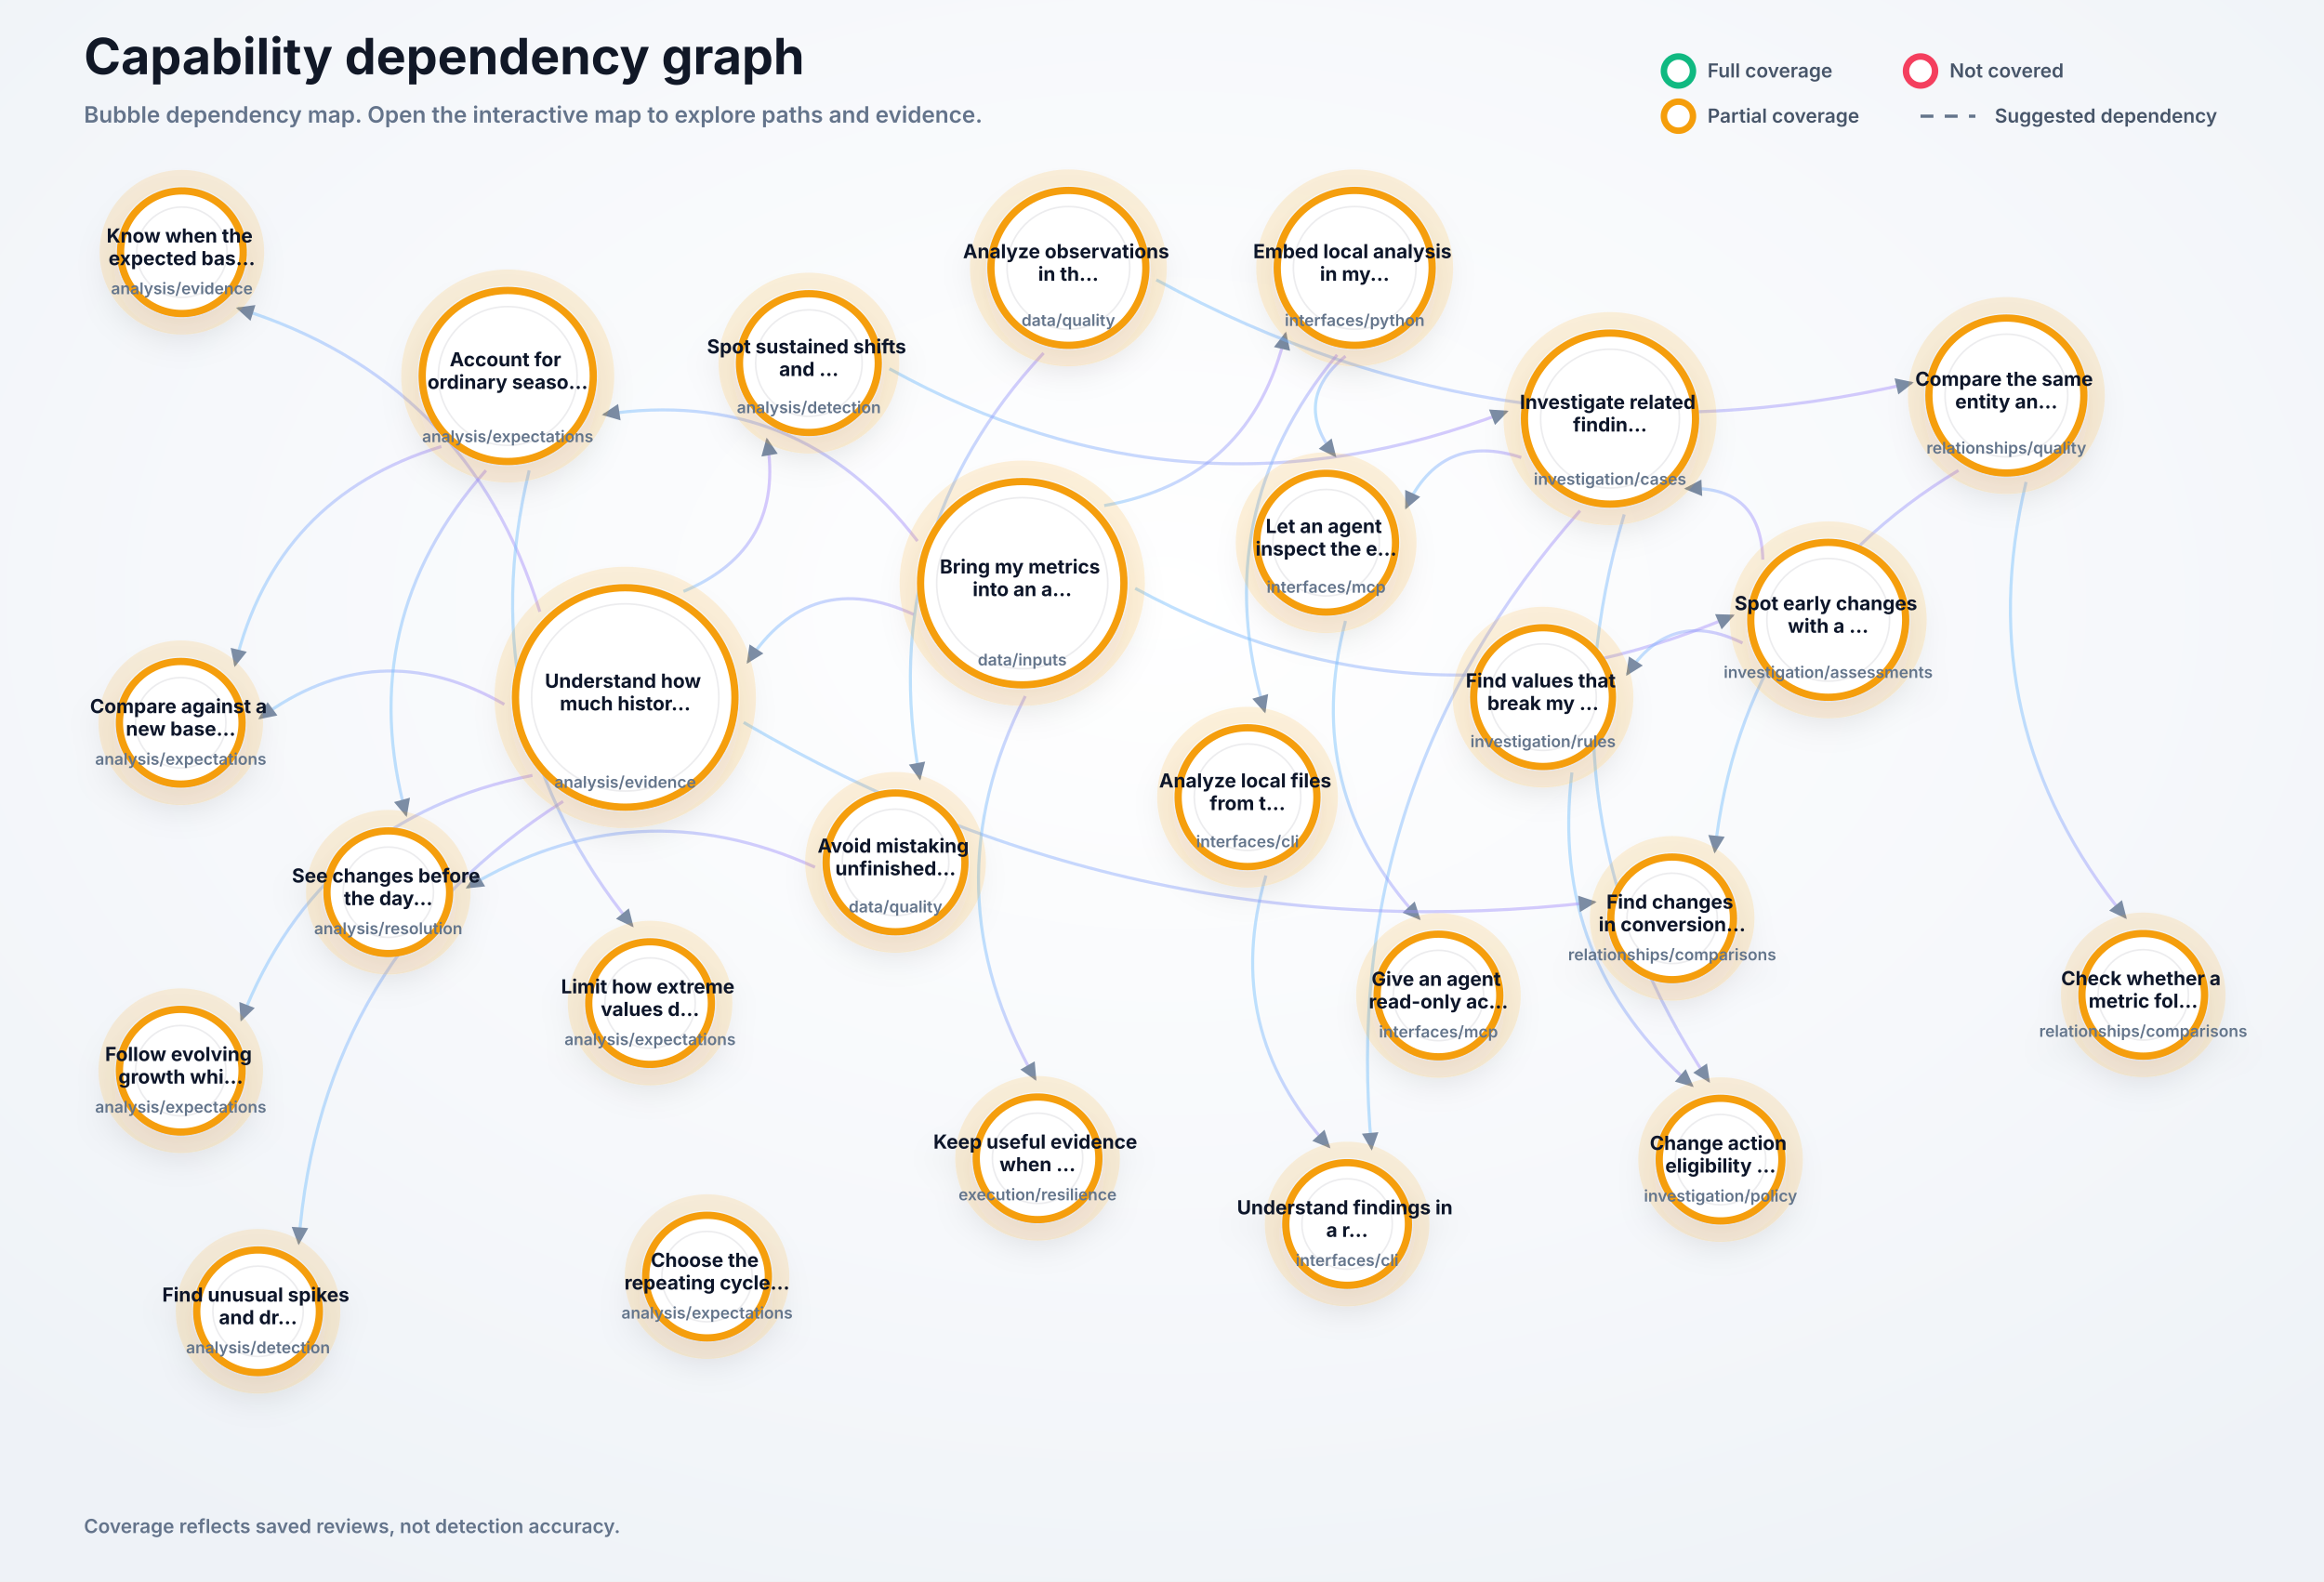
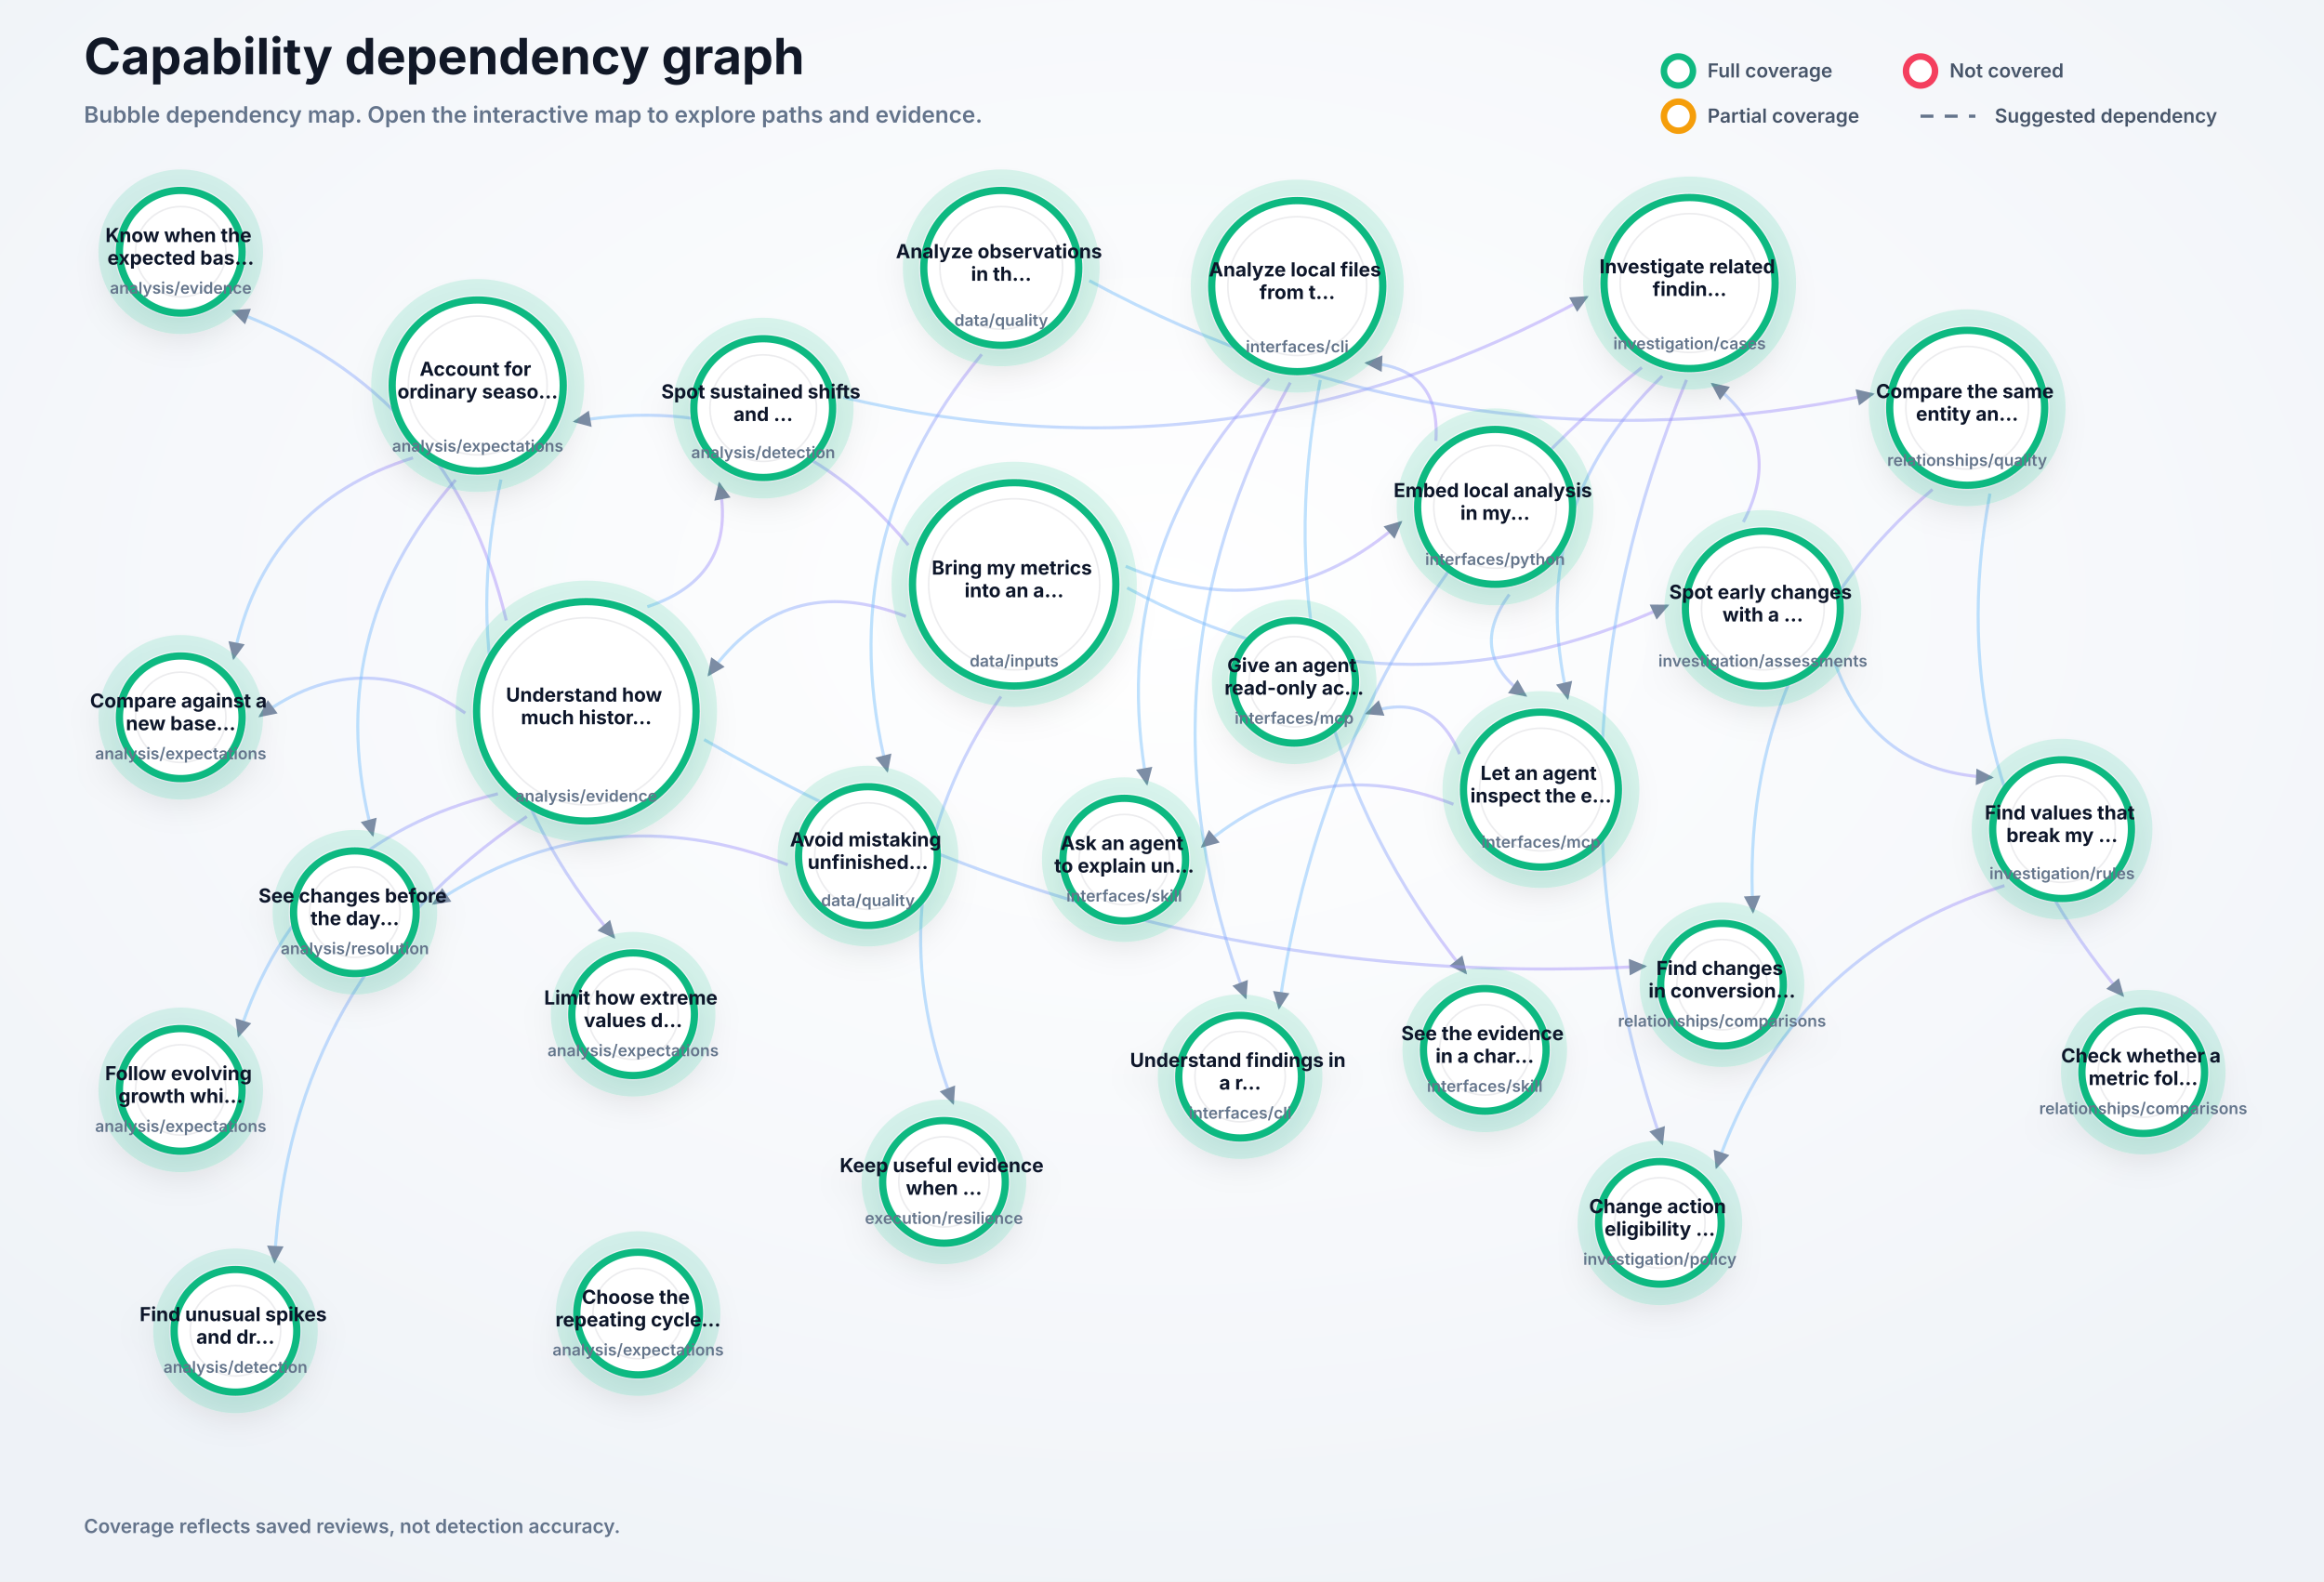
<svg xmlns="http://www.w3.org/2000/svg" width="1440" height="980" viewBox="0 0 1440 980" role="img" aria-labelledby="title desc">
  <defs>
    <radialGradient id="backdrop" cx="50%" cy="38%" r="72%">
      <stop offset="0%" stop-color="#ffffff" />
      <stop offset="58%" stop-color="#f6f8fb" />
      <stop offset="100%" stop-color="#eef2f7" />
    </radialGradient>
    <linearGradient id="link-gradient" x1="0" x2="1">
      <stop offset="0%" stop-color="#74c0fc" />
      <stop offset="100%" stop-color="#a78bfa" />
    </linearGradient>
    <filter id="shadow" x="-40%" y="-40%" width="180%" height="180%">
      <feDropShadow dx="0" dy="10" stdDeviation="10" flood-color="#0f172a" flood-opacity="0.12" />
    </filter>
    <filter id="soft-glow" x="-35%" y="-35%" width="170%" height="170%">
      <feGaussianBlur stdDeviation="5" result="blur" />
      <feMerge>
        <feMergeNode in="blur" />
        <feMergeNode in="SourceGraphic" />
      </feMerge>
    </filter>
    <marker id="arrow" markerWidth="7" markerHeight="7" refX="6" refY="3.5" orient="auto">
      <path d="M0.8,0.8 L6.6,3.5 L0.8,6.2 z" fill="#7c8da5" />
    </marker>
  </defs>
  <style>
    svg { font-family: Inter, ui-sans-serif, system-ui, -apple-system, BlinkMacSystemFont, "Segoe UI", sans-serif; overflow: hidden; }
    .chrome-title { font-size: 31px; font-weight: 740; fill: #111827; letter-spacing: 0; }
    .chrome-subtitle { font-size: 14px; font-weight: 560; fill: #64748b; }
    .legend text { font-size: 12px; font-weight: 620; fill: #475569; }
    .legend circle { stroke-width: 4; fill: #ffffff; }
    .control-label { font-size: 11px; font-weight: 650; fill: #475569; text-transform: uppercase; }
    .control-value { font-size: 11px; font-weight: 560; fill: #64748b; }
    .slider-track { stroke: #cbd5e1; stroke-width: 8; stroke-linecap: round; }
    .slider-fill { stroke: #7dd3fc; stroke-width: 8; stroke-linecap: round; }
    .slider-knob { fill: #ffffff; stroke: #0ea5e9; stroke-width: 3; filter: url(#shadow); cursor: ew-resize; }
    .scope-select-wrap { color: #475569; font-family: Inter, ui-sans-serif, system-ui, -apple-system, BlinkMacSystemFont, "Segoe UI", sans-serif; }
    .scope-select-wrap label { display: block; margin-bottom: 7px; font-size: 11px; font-weight: 650; text-transform: uppercase; }
    .scope-select-wrap select { width: 202px; height: 34px; border: 1px solid #cbd5e1; border-radius: 7px; background: rgba(255,255,255,0.9); color: #0f172a; font: 600 12px Inter, ui-sans-serif, system-ui, sans-serif; padding: 0 10px; box-shadow: 0 8px 20px rgba(15,23,42,0.08); }
    .link { fill: none; stroke: url(#link-gradient); stroke-width: 1.9; stroke-opacity: 0.46; marker-end: url(#arrow); transition: stroke-opacity 160ms ease, stroke-width 160ms ease; }
    .link.suggested { stroke: #64748b; stroke-dasharray: 8 7; stroke-opacity: 0.58; }
    .link.active { stroke-opacity: 0.9; stroke-width: 3; filter: url(#soft-glow); }
    .node { cursor: grab; filter: url(#shadow); transition: opacity 160ms ease; }
    .node:active { cursor: grabbing; }
    .node.dimmed, .link.dimmed { opacity: 0.18; }
    .node-halo { fill: transparent; stroke-width: 10; stroke-opacity: 0.14; }
    .node-ring { fill: #ffffff; stroke-width: 4.5; }
    .node-core { fill: #ffffff; stroke: rgba(15, 23, 42, 0.08); stroke-width: 1; }
    .node text { text-anchor: middle; pointer-events: none; }
    .node .label { font-size: 12px; font-weight: 720; fill: #0f172a; }
    .node .meta { font-size: 10px; font-weight: 590; fill: #64748b; text-transform: uppercase; }
    .full .node-ring, .full.legend-dot { stroke: #10b981; }
    .full .node-halo { stroke: #10b981; }
    .partial .node-ring, .partial.legend-dot { stroke: #f59e0b; }
    .partial .node-halo { stroke: #f59e0b; }
    .uncovered .node-ring, .uncovered.legend-dot { stroke: #f43f5e; }
    .uncovered .node-halo { stroke: #f43f5e; }
    .detail-card { fill: rgba(255,255,255,0.92); stroke: rgba(148,163,184,0.6); filter: url(#shadow); }
    .detail-title { font-size: 15px; font-weight: 720; fill: #111827; }
    .detail-line { font-size: 12px; font-weight: 560; fill: #475569; }
    .drag-note { font-size: 12px; font-weight: 590; fill: #64748b; }
    .node { cursor: default; }
</style>
  <rect width="1440" height="980" fill="url(#backdrop)" />
  <g transform="translate(52 46)">
    <text class="chrome-title">Capability dependency graph</text>
    <text class="chrome-subtitle" y="30">Bubble dependency map. Open the interactive map to explore paths and evidence.</text>
  </g>
  <g class="legend" transform="translate(1040 44)">
    <circle class="full legend-dot" cx="0" cy="0" r="9" />
    <text x="18" y="4">Full coverage</text>
    <circle class="partial legend-dot" cx="0" cy="28" r="9" />
    <text x="18" y="32">Partial coverage</text>
    <circle class="uncovered legend-dot" cx="150" cy="0" r="9" />
    <text x="168" y="4">Not covered</text>
    <line x1="150" y1="28" x2="184" y2="28" stroke="#64748b" stroke-width="2" stroke-dasharray="8 7" />
    <text x="196" y="32">Suggested dependency</text>
  </g>
  <g id="graph">
    <g id="links">
-       <path class="link committed" d="M566.2,380.8 Q502.0,351.3 463.3,410.4" />
-       <path class="link committed" d="M568.5,335.3 Q494.4,238.7 374.0,256.9" />
-       <path class="link committed" d="M1092.3,346.8 Q1090.9,300.5 1044.6,302.8" />
-       <path class="link committed" d="M551.1,228.5 Q736.2,331.1 933.7,255.0" />
-       <path class="link committed" d="M684.2,313.3 Q775.6,297.0 796.6,206.6" />
-       <path class="link committed" d="M703.4,364.6 Q884.5,462.9 1073.8,381.4" />
-       <path class="link committed" d="M716.5,173.4 Q938.4,294.5 1184.7,237.2" />
-       <path class="link committed" d="M423.5,366.5 Q486.7,339.9 475.2,272.3" />
-       <path class="link committed" d="M646.6,218.8 Q542.0,331.4 570.0,482.6" />
-       <path class="link committed" d="M828.5,219.9 Q747.1,318.5 783.7,441.0" />
-       <path class="link committed" d="M833.7,220.7 Q799.9,248.5 827.3,282.6" />
-       <path class="link committed" d="M942.6,283.5 Q893.1,267.4 871.2,314.7" />
-       <path class="link committed" d="M1079.7,398.5 Q1035.3,376.4 1008.2,417.9" />
-       <path class="link committed" d="M348.9,496.6 Q198.5,592.6 185.1,770.5" />
-       <path class="link committed" d="M334.5,379.1 Q290.6,235.6 147.3,191.0" />
-       <path class="link committed" d="M329.9,480.5 Q198.1,506.7 149.5,632.0" />
-       <path class="link committed" d="M327.9,291.5 Q290.0,448.5 391.9,573.8" />
-       <path class="link committed" d="M273.5,276.7 Q170.9,308.0 145.6,412.3" />
-       <path class="link committed" d="M312.5,436.5 Q233.9,391.2 160.9,445.1" />
-       <path class="link committed" d="M505.0,537.4 Q393.9,487.1 289.5,550.0" />
-       <path class="link committed" d="M301.1,291.5 Q218.8,385.0 251.7,505.2" />
-       <path class="link committed" d="M635.3,431.4 Q574.3,551.8 641.6,668.8" />
-       <path class="link committed" d="M784.4,542.6 Q756.4,637.8 823.6,710.8" />
-       <path class="link committed" d="M979.0,316.5 Q828.9,486.3 849.9,711.9" />
-       <path class="link committed" d="M833.7,384.8 Q806.1,489.7 879.5,569.4" />
-       <path class="link committed" d="M974.0,478.7 Q959.7,595.6 1048.6,672.9" />
-       <path class="link committed" d="M1006.4,318.8 Q950.0,506.8 1058.9,670.1" />
-       <path class="link committed" d="M1213.5,291.5 Q1079.7,372.4 1062.5,527.8" />
-       <path class="link committed" d="M460.8,447.7 Q705.9,591.4 988.2,559.0" />
-       <path class="link committed" d="M1255.4,298.7 Q1219.4,449.0 1317.1,568.7" />
+       <path class="link committed" d="M561.3,382.0 Q486.0,352.4 439.1,418.3" />
+       <path class="link committed" d="M562.8,337.8 Q481.5,239.6 356.0,261.2" />
+       <path class="link committed" d="M889.7,273.2 Q892.7,227.0 846.5,224.9" />
+       <path class="link committed" d="M1080.2,323.5 Q1106.9,272.5 1060.9,237.9" />
+       <path class="link committed" d="M522.5,246.2 Q765.0,304.3 983.4,184.0" />
+       <path class="link committed" d="M935.2,368.4 Q908.7,404.9 945.4,431.1" />
+       <path class="link committed" d="M1030.0,233.0 Q944.2,316.3 971.4,432.7" />
+       <path class="link committed" d="M697.5,350.9 Q791.5,390.9 868.1,323.5" />
+       <path class="link committed" d="M698.4,364.3 Q863.1,453.3 1033.3,375.2" />
+       <path class="link committed" d="M674.9,173.9 Q904.8,298.1 1160.5,244.2" />
+       <path class="link committed" d="M401.1,376.0 Q457.2,357.5 445.7,299.6" />
+       <path class="link committed" d="M608.3,219.6 Q513.4,333.9 549.8,477.8" />
+       <path class="link committed" d="M1136.6,409.8 Q1160.8,479.1 1234.3,481.8" />
+       <path class="link committed" d="M326.4,506.0 Q179.1,604.9 170.1,782.0" />
+       <path class="link committed" d="M313.7,384.5 Q280.3,243.4 144.4,192.7" />
+       <path class="link committed" d="M308.5,491.9 Q185.9,521.7 147.8,642.0" />
+       <path class="link committed" d="M310.4,297.2 Q275.3,456.4 380.5,580.9" />
+       <path class="link committed" d="M255.9,283.7 Q163.3,312.7 144.7,408.0" />
+       <path class="link committed" d="M288.3,441.9 Q224.0,397.6 161.0,443.8" />
+       <path class="link committed" d="M488.1,535.9 Q372.1,490.7 268.6,560.0" />
+       <path class="link committed" d="M282.3,297.4 Q197.9,393.8 231.0,517.6" />
+       <path class="link committed" d="M620.2,431.6 Q538.8,549.8 590.6,683.7" />
+       <path class="link committed" d="M799.5,237.1 Q697.5,421.4 771.9,618.3" />
+       <path class="link committed" d="M1017.3,227.7 Q826.6,381.8 792.5,624.6" />
+       <path class="link committed" d="M904.4,467.3 Q887.7,427.2 846.8,442.1" />
+       <path class="link committed" d="M786.5,234.7 Q684.6,341.0 710.7,485.8" />
+       <path class="link committed" d="M900.6,498.4 Q814.9,465.0 744.9,524.6" />
+       <path class="link committed" d="M818.1,235.5 Q778.0,440.2 908.3,603.0" />
+       <path class="link committed" d="M1242.0,548.8 Q1108.8,591.3 1063.5,723.5" />
+       <path class="link committed" d="M1045.0,235.4 Q947.5,469.3 1030.0,708.8" />
+       <path class="link committed" d="M1197.4,303.3 Q1077.4,406.9 1086.2,565.1" />
+       <path class="link committed" d="M436.3,458.3 Q706.7,616.0 1019.4,598.8" />
+       <path class="link committed" d="M1233.0,305.9 Q1200.1,481.1 1315.4,617.0" />
    </g>
    <g id="nodes">
-       <g class="node partial" data-capability="analysis/evidence/calibrate-departures" transform="translate(387.4 432.2)">
+       <g class="node full" data-capability="analysis/evidence/calibrate-departures" transform="translate(363.3 440.8)">
        <circle class="node-halo" r="76" />
        <circle class="node-ring" r="68" />
        <circle class="node-core" r="58" />
        <text class="label" y="-3">
          <tspan x="0" dy="-3">Understand how</tspan>
          <tspan x="0" dy="14">much histor...</tspan>
        </text>
        <text class="meta" y="56">analysis/evidence</text>
      </g>
-       <g class="node partial" data-capability="data/inputs/accept-analysis-requests" transform="translate(633.4 361.4)">
+       <g class="node full" data-capability="data/inputs/accept-analysis-requests" transform="translate(628.4 362.1)">
        <circle class="node-halo" r="71" />
        <circle class="node-ring" r="63" />
        <circle class="node-core" r="53" />
        <text class="label" y="-3">
          <tspan x="0" dy="-3">Bring my metrics</tspan>
          <tspan x="0" dy="14">into an a...</tspan>
        </text>
        <text class="meta" y="51">data/inputs</text>
      </g>
-       <g class="node partial" data-capability="analysis/expectations/model-seasonal-level-and-growth" transform="translate(314.6 233.0)">
+       <g class="node full" data-capability="analysis/expectations/model-seasonal-level-and-growth" transform="translate(296.0 238.9)">
        <circle class="node-halo" r="61" />
        <circle class="node-ring" r="53" />
        <circle class="node-core" r="43" />
        <text class="label" y="-3">
          <tspan x="0" dy="-3">Account for</tspan>
          <tspan x="0" dy="14">ordinary seaso...</tspan>
        </text>
        <text class="meta" y="41">analysis/expectations</text>
      </g>
-       <g class="node partial" data-capability="investigation/cases/group-related-evidence" transform="translate(997.6 259.4)">
+       <g class="node full" data-capability="interfaces/cli/analyze-files-and-streams" transform="translate(803.8 177.3)">
        <circle class="node-halo" r="61" />
        <circle class="node-ring" r="53" />
        <circle class="node-core" r="43" />
        <text class="label" y="-3">
+           <tspan x="0" dy="-3">Analyze local files</tspan>
+           <tspan x="0" dy="14">from t...</tspan>
+         </text>
+         <text class="meta" y="41">interfaces/cli</text>
+       </g>
+       <g class="node full" data-capability="investigation/cases/group-related-evidence" transform="translate(1046.9 175.4)">
+         <circle class="node-halo" r="61" />
+         <circle class="node-ring" r="53" />
+         <circle class="node-core" r="43" />
+         <text class="label" y="-3">
          <tspan x="0" dy="-3">Investigate related</tspan>
          <tspan x="0" dy="14">findin...</tspan>
        </text>
        <text class="meta" y="41">investigation/cases</text>
      </g>
-       <g class="node partial" data-capability="data/quality/prepare-timestamped-series" transform="translate(662.0 166.0)">
+       <g class="node full" data-capability="data/quality/prepare-timestamped-series" transform="translate(620.4 166.0)">
        <circle class="node-halo" r="56" />
        <circle class="node-ring" r="48" />
        <circle class="node-core" r="38" />
        <text class="label" y="-3">
          <tspan x="0" dy="-3">Analyze observations</tspan>
          <tspan x="0" dy="14">in th...</tspan>
        </text>
        <text class="meta" y="36">data/quality</text>
      </g>
-       <g class="node partial" data-capability="interfaces/python/analyze-through-public-api" transform="translate(839.4 166.0)">
+       <g class="node full" data-capability="interfaces/mcp/investigate-findings-and-evidence" transform="translate(954.8 489.3)">
+         <circle class="node-halo" r="56" />
+         <circle class="node-ring" r="48" />
+         <circle class="node-core" r="38" />
+         <text class="label" y="-3">
+           <tspan x="0" dy="-3">Let an agent</tspan>
+           <tspan x="0" dy="14">inspect the e...</tspan>
+         </text>
+         <text class="meta" y="36">interfaces/mcp</text>
+       </g>
+       <g class="node full" data-capability="interfaces/python/analyze-through-public-api" transform="translate(926.4 314.1)">
        <circle class="node-halo" r="56" />
        <circle class="node-ring" r="48" />
        <circle class="node-core" r="38" />
        <text class="label" y="-3">
          <tspan x="0" dy="-3">Embed local analysis</tspan>
          <tspan x="0" dy="14">in my...</tspan>
        </text>
        <text class="meta" y="36">interfaces/python</text>
      </g>
-       <g class="node partial" data-capability="investigation/assessments/describe-early-changes" transform="translate(1132.8 384.1)">
+       <g class="node full" data-capability="investigation/assessments/describe-early-changes" transform="translate(1092.3 377.1)">
        <circle class="node-halo" r="56" />
        <circle class="node-ring" r="48" />
        <circle class="node-core" r="38" />
        <text class="label" y="-3">
          <tspan x="0" dy="-3">Spot early changes</tspan>
          <tspan x="0" dy="14">with a ...</tspan>
        </text>
        <text class="meta" y="36">investigation/assessments</text>
      </g>
-       <g class="node partial" data-capability="relationships/quality/require-compatible-sources" transform="translate(1243.2 245.1)">
+       <g class="node full" data-capability="relationships/quality/require-compatible-sources" transform="translate(1218.9 252.7)">
        <circle class="node-halo" r="56" />
        <circle class="node-ring" r="48" />
        <circle class="node-core" r="38" />
        <text class="label" y="-3">
          <tspan x="0" dy="-3">Compare the same</tspan>
          <tspan x="0" dy="14">entity an...</tspan>
        </text>
        <text class="meta" y="36">relationships/quality</text>
      </g>
-       <g class="node partial" data-capability="analysis/detection/identify-residual-patterns" transform="translate(501.2 225.0)">
+       <g class="node full" data-capability="analysis/detection/identify-residual-patterns" transform="translate(472.9 252.9)">
        <circle class="node-halo" r="51" />
        <circle class="node-ring" r="43" />
        <circle class="node-core" r="33" />
        <text class="label" y="-3">
          <tspan x="0" dy="-3">Spot sustained shifts</tspan>
          <tspan x="0" dy="14">and ...</tspan>
        </text>
        <text class="meta" y="31">analysis/detection</text>
      </g>
-       <g class="node partial" data-capability="data/quality/exclude-incomplete-periods" transform="translate(554.9 534.4)">
+       <g class="node full" data-capability="data/quality/exclude-incomplete-periods" transform="translate(537.8 530.5)">
        <circle class="node-halo" r="51" />
        <circle class="node-ring" r="43" />
        <circle class="node-core" r="33" />
        <text class="label" y="-3">
          <tspan x="0" dy="-3">Avoid mistaking</tspan>
          <tspan x="0" dy="14">unfinished...</tspan>
        </text>
        <text class="meta" y="31">data/quality</text>
      </g>
-       <g class="node partial" data-capability="interfaces/cli/analyze-files-and-streams" transform="translate(773.0 494.0)">
+       <g class="node full" data-capability="investigation/rules/check-declared-numerical-rules" transform="translate(1277.7 513.8)">
        <circle class="node-halo" r="51" />
        <circle class="node-ring" r="43" />
        <circle class="node-core" r="33" />
        <text class="label" y="-3">
-           <tspan x="0" dy="-3">Analyze local files</tspan>
-           <tspan x="0" dy="14">from t...</tspan>
-         </text>
-         <text class="meta" y="31">interfaces/cli</text>
-       </g>
-       <g class="node partial" data-capability="interfaces/mcp/investigate-findings-and-evidence" transform="translate(821.7 336.3)">
-         <circle class="node-halo" r="51" />
-         <circle class="node-ring" r="43" />
-         <circle class="node-core" r="33" />
-         <text class="label" y="-3">
-           <tspan x="0" dy="-3">Let an agent</tspan>
-           <tspan x="0" dy="14">inspect the e...</tspan>
-         </text>
-         <text class="meta" y="31">interfaces/mcp</text>
-       </g>
-       <g class="node partial" data-capability="investigation/rules/check-declared-numerical-rules" transform="translate(956.1 432.0)">
-         <circle class="node-halo" r="51" />
-         <circle class="node-ring" r="43" />
-         <circle class="node-core" r="33" />
-         <text class="label" y="-3">
          <tspan x="0" dy="-3">Find values that</tspan>
          <tspan x="0" dy="14">break my ...</tspan>
        </text>
        <text class="meta" y="31">investigation/rules</text>
      </g>
-       <g class="node partial" data-capability="analysis/detection/report-point-anomaly-episodes" transform="translate(159.9 812.6)">
+       <g class="node full" data-capability="analysis/detection/report-point-anomaly-episodes" transform="translate(145.9 824.7)">
        <circle class="node-halo" r="46" />
        <circle class="node-ring" r="38" />
        <circle class="node-core" r="28" />
        <text class="label" y="-3">
          <tspan x="0" dy="-3">Find unusual spikes</tspan>
          <tspan x="0" dy="14">and dr...</tspan>
        </text>
        <text class="meta" y="26">analysis/detection</text>
      </g>
-       <g class="node partial" data-capability="analysis/evidence/assess-reference-readiness" transform="translate(112.7 156.3)">
+       <g class="node full" data-capability="analysis/evidence/assess-reference-readiness" transform="translate(112.0 156.0)">
        <circle class="node-halo" r="46" />
        <circle class="node-ring" r="38" />
        <circle class="node-core" r="28" />
        <text class="label" y="-3">
          <tspan x="0" dy="-3">Know when the</tspan>
          <tspan x="0" dy="14">expected bas...</tspan>
        </text>
        <text class="meta" y="26">analysis/evidence</text>
      </g>
-       <g class="node partial" data-capability="analysis/expectations/adapt-to-changing-growth" transform="translate(112.0 663.5)">
+       <g class="node full" data-capability="analysis/expectations/adapt-to-changing-growth" transform="translate(112.0 675.4)">
        <circle class="node-halo" r="46" />
        <circle class="node-ring" r="38" />
        <circle class="node-core" r="28" />
        <text class="label" y="-3">
          <tspan x="0" dy="-3">Follow evolving</tspan>
          <tspan x="0" dy="14">growth whi...</tspan>
        </text>
        <text class="meta" y="26">analysis/expectations</text>
      </g>
-       <g class="node partial" data-capability="analysis/expectations/protect-reference-from-extremes" transform="translate(402.8 621.6)">
+       <g class="node full" data-capability="analysis/expectations/protect-reference-from-extremes" transform="translate(392.3 628.5)">
        <circle class="node-halo" r="46" />
        <circle class="node-ring" r="38" />
        <circle class="node-core" r="28" />
        <text class="label" y="-3">
          <tspan x="0" dy="-3">Limit how extreme</tspan>
          <tspan x="0" dy="14">values d...</tspan>
        </text>
        <text class="meta" y="26">analysis/expectations</text>
      </g>
-       <g class="node partial" data-capability="analysis/expectations/reset-declared-regimes" transform="translate(112.0 447.9)">
+       <g class="node full" data-capability="analysis/expectations/reset-declared-regimes" transform="translate(112.0 444.5)">
        <circle class="node-halo" r="46" />
        <circle class="node-ring" r="38" />
        <circle class="node-core" r="28" />
        <text class="label" y="-3">
          <tspan x="0" dy="-3">Compare against a</tspan>
          <tspan x="0" dy="14">new base...</tspan>
        </text>
        <text class="meta" y="26">analysis/expectations</text>
      </g>
-       <g class="node partial" data-capability="analysis/expectations/select-season-length" transform="translate(438.1 791.1)">
+       <g class="node full" data-capability="analysis/expectations/select-season-length" transform="translate(395.4 814.0)">
        <circle class="node-halo" r="46" />
        <circle class="node-ring" r="38" />
        <circle class="node-core" r="28" />
        <text class="label" y="-3">
          <tspan x="0" dy="-3">Choose the</tspan>
          <tspan x="0" dy="14">repeating cycle...</tspan>
        </text>
        <text class="meta" y="26">analysis/expectations</text>
      </g>
-       <g class="node partial" data-capability="analysis/resolution/monitor-within-unfinished-days" transform="translate(240.6 552.9)">
+       <g class="node full" data-capability="analysis/resolution/monitor-within-unfinished-days" transform="translate(219.9 565.3)">
        <circle class="node-halo" r="46" />
        <circle class="node-ring" r="38" />
        <circle class="node-core" r="28" />
        <text class="label" y="-3">
          <tspan x="0" dy="-3">See changes before</tspan>
          <tspan x="0" dy="14">the day...</tspan>
        </text>
        <text class="meta" y="26">analysis/resolution</text>
      </g>
-       <g class="node partial" data-capability="execution/resilience/retain-evidence-under-failure-and-limits" transform="translate(642.9 717.8)">
+       <g class="node full" data-capability="execution/resilience/retain-evidence-under-failure-and-limits" transform="translate(584.9 732.4)">
        <circle class="node-halo" r="46" />
        <circle class="node-ring" r="38" />
        <circle class="node-core" r="28" />
        <text class="label" y="-3">
          <tspan x="0" dy="-3">Keep useful evidence</tspan>
          <tspan x="0" dy="14">when ...</tspan>
        </text>
        <text class="meta" y="26">execution/resilience</text>
      </g>
-       <g class="node partial" data-capability="interfaces/cli/explain-findings-in-readable-output" transform="translate(834.7 758.5)">
+       <g class="node full" data-capability="interfaces/cli/explain-findings-in-readable-output" transform="translate(768.4 667.2)">
        <circle class="node-halo" r="46" />
        <circle class="node-ring" r="38" />
        <circle class="node-core" r="28" />
        <text class="label" y="-3">
          <tspan x="0" dy="-3">Understand findings in</tspan>
          <tspan x="0" dy="14">a r...</tspan>
        </text>
        <text class="meta" y="26">interfaces/cli</text>
      </g>
-       <g class="node partial" data-capability="interfaces/mcp/connect-read-only-local-server" transform="translate(891.3 616.9)">
+       <g class="node full" data-capability="interfaces/mcp/connect-read-only-local-server" transform="translate(801.9 422.5)">
        <circle class="node-halo" r="46" />
        <circle class="node-ring" r="38" />
        <circle class="node-core" r="28" />
        <text class="label" y="-3">
          <tspan x="0" dy="-3">Give an agent</tspan>
          <tspan x="0" dy="14">read-only ac...</tspan>
        </text>
        <text class="meta" y="26">interfaces/mcp</text>
      </g>
-       <g class="node partial" data-capability="investigation/policy/replay-action-eligibility" transform="translate(1066.1 718.6)">
+       <g class="node full" data-capability="interfaces/skill/guide-anomaly-investigation" transform="translate(696.6 532.7)">
+         <circle class="node-halo" r="46" />
+         <circle class="node-ring" r="38" />
+         <circle class="node-core" r="28" />
+         <text class="label" y="-3">
+           <tspan x="0" dy="-3">Ask an agent</tspan>
+           <tspan x="0" dy="14">to explain un...</tspan>
+         </text>
+         <text class="meta" y="26">interfaces/skill</text>
+       </g>
+       <g class="node full" data-capability="interfaces/skill/visualize-analysis-on-request" transform="translate(920.0 650.6)">
+         <circle class="node-halo" r="46" />
+         <circle class="node-ring" r="38" />
+         <circle class="node-core" r="28" />
+         <text class="label" y="-3">
+           <tspan x="0" dy="-3">See the evidence</tspan>
+           <tspan x="0" dy="14">in a char...</tspan>
+         </text>
+         <text class="meta" y="26">interfaces/skill</text>
+       </g>
+       <g class="node full" data-capability="investigation/policy/replay-action-eligibility" transform="translate(1028.5 757.8)">
        <circle class="node-halo" r="46" />
        <circle class="node-ring" r="38" />
        <circle class="node-core" r="28" />
        <text class="label" y="-3">
          <tspan x="0" dy="-3">Change action</tspan>
          <tspan x="0" dy="14">eligibility ...</tspan>
        </text>
        <text class="meta" y="26">investigation/policy</text>
      </g>
-       <g class="node partial" data-capability="relationships/comparisons/compare-declared-metrics" transform="translate(1036.1 569.1)">
+       <g class="node full" data-capability="relationships/comparisons/compare-declared-metrics" transform="translate(1067.0 610.2)">
        <circle class="node-halo" r="46" />
        <circle class="node-ring" r="38" />
        <circle class="node-core" r="28" />
        <text class="label" y="-3">
          <tspan x="0" dy="-3">Find changes</tspan>
          <tspan x="0" dy="14">in conversion...</tspan>
        </text>
        <text class="meta" y="26">relationships/comparisons</text>
      </g>
-       <g class="node partial" data-capability="relationships/comparisons/evaluate-delayed-response" transform="translate(1328.0 616.5)">
+       <g class="node full" data-capability="relationships/comparisons/evaluate-delayed-response" transform="translate(1328.0 664.4)">
        <circle class="node-halo" r="46" />
        <circle class="node-ring" r="38" />
        <circle class="node-core" r="28" />
        <text class="label" y="-3">
          <tspan x="0" dy="-3">Check whether a</tspan>
          <tspan x="0" dy="14">metric fol...</tspan>
        </text>
        <text class="meta" y="26">relationships/comparisons</text>
      </g>
    </g>
  </g>
  <text class="drag-note" x="52" y="950">Coverage reflects saved reviews, not detection accuracy.</text>
</svg>
